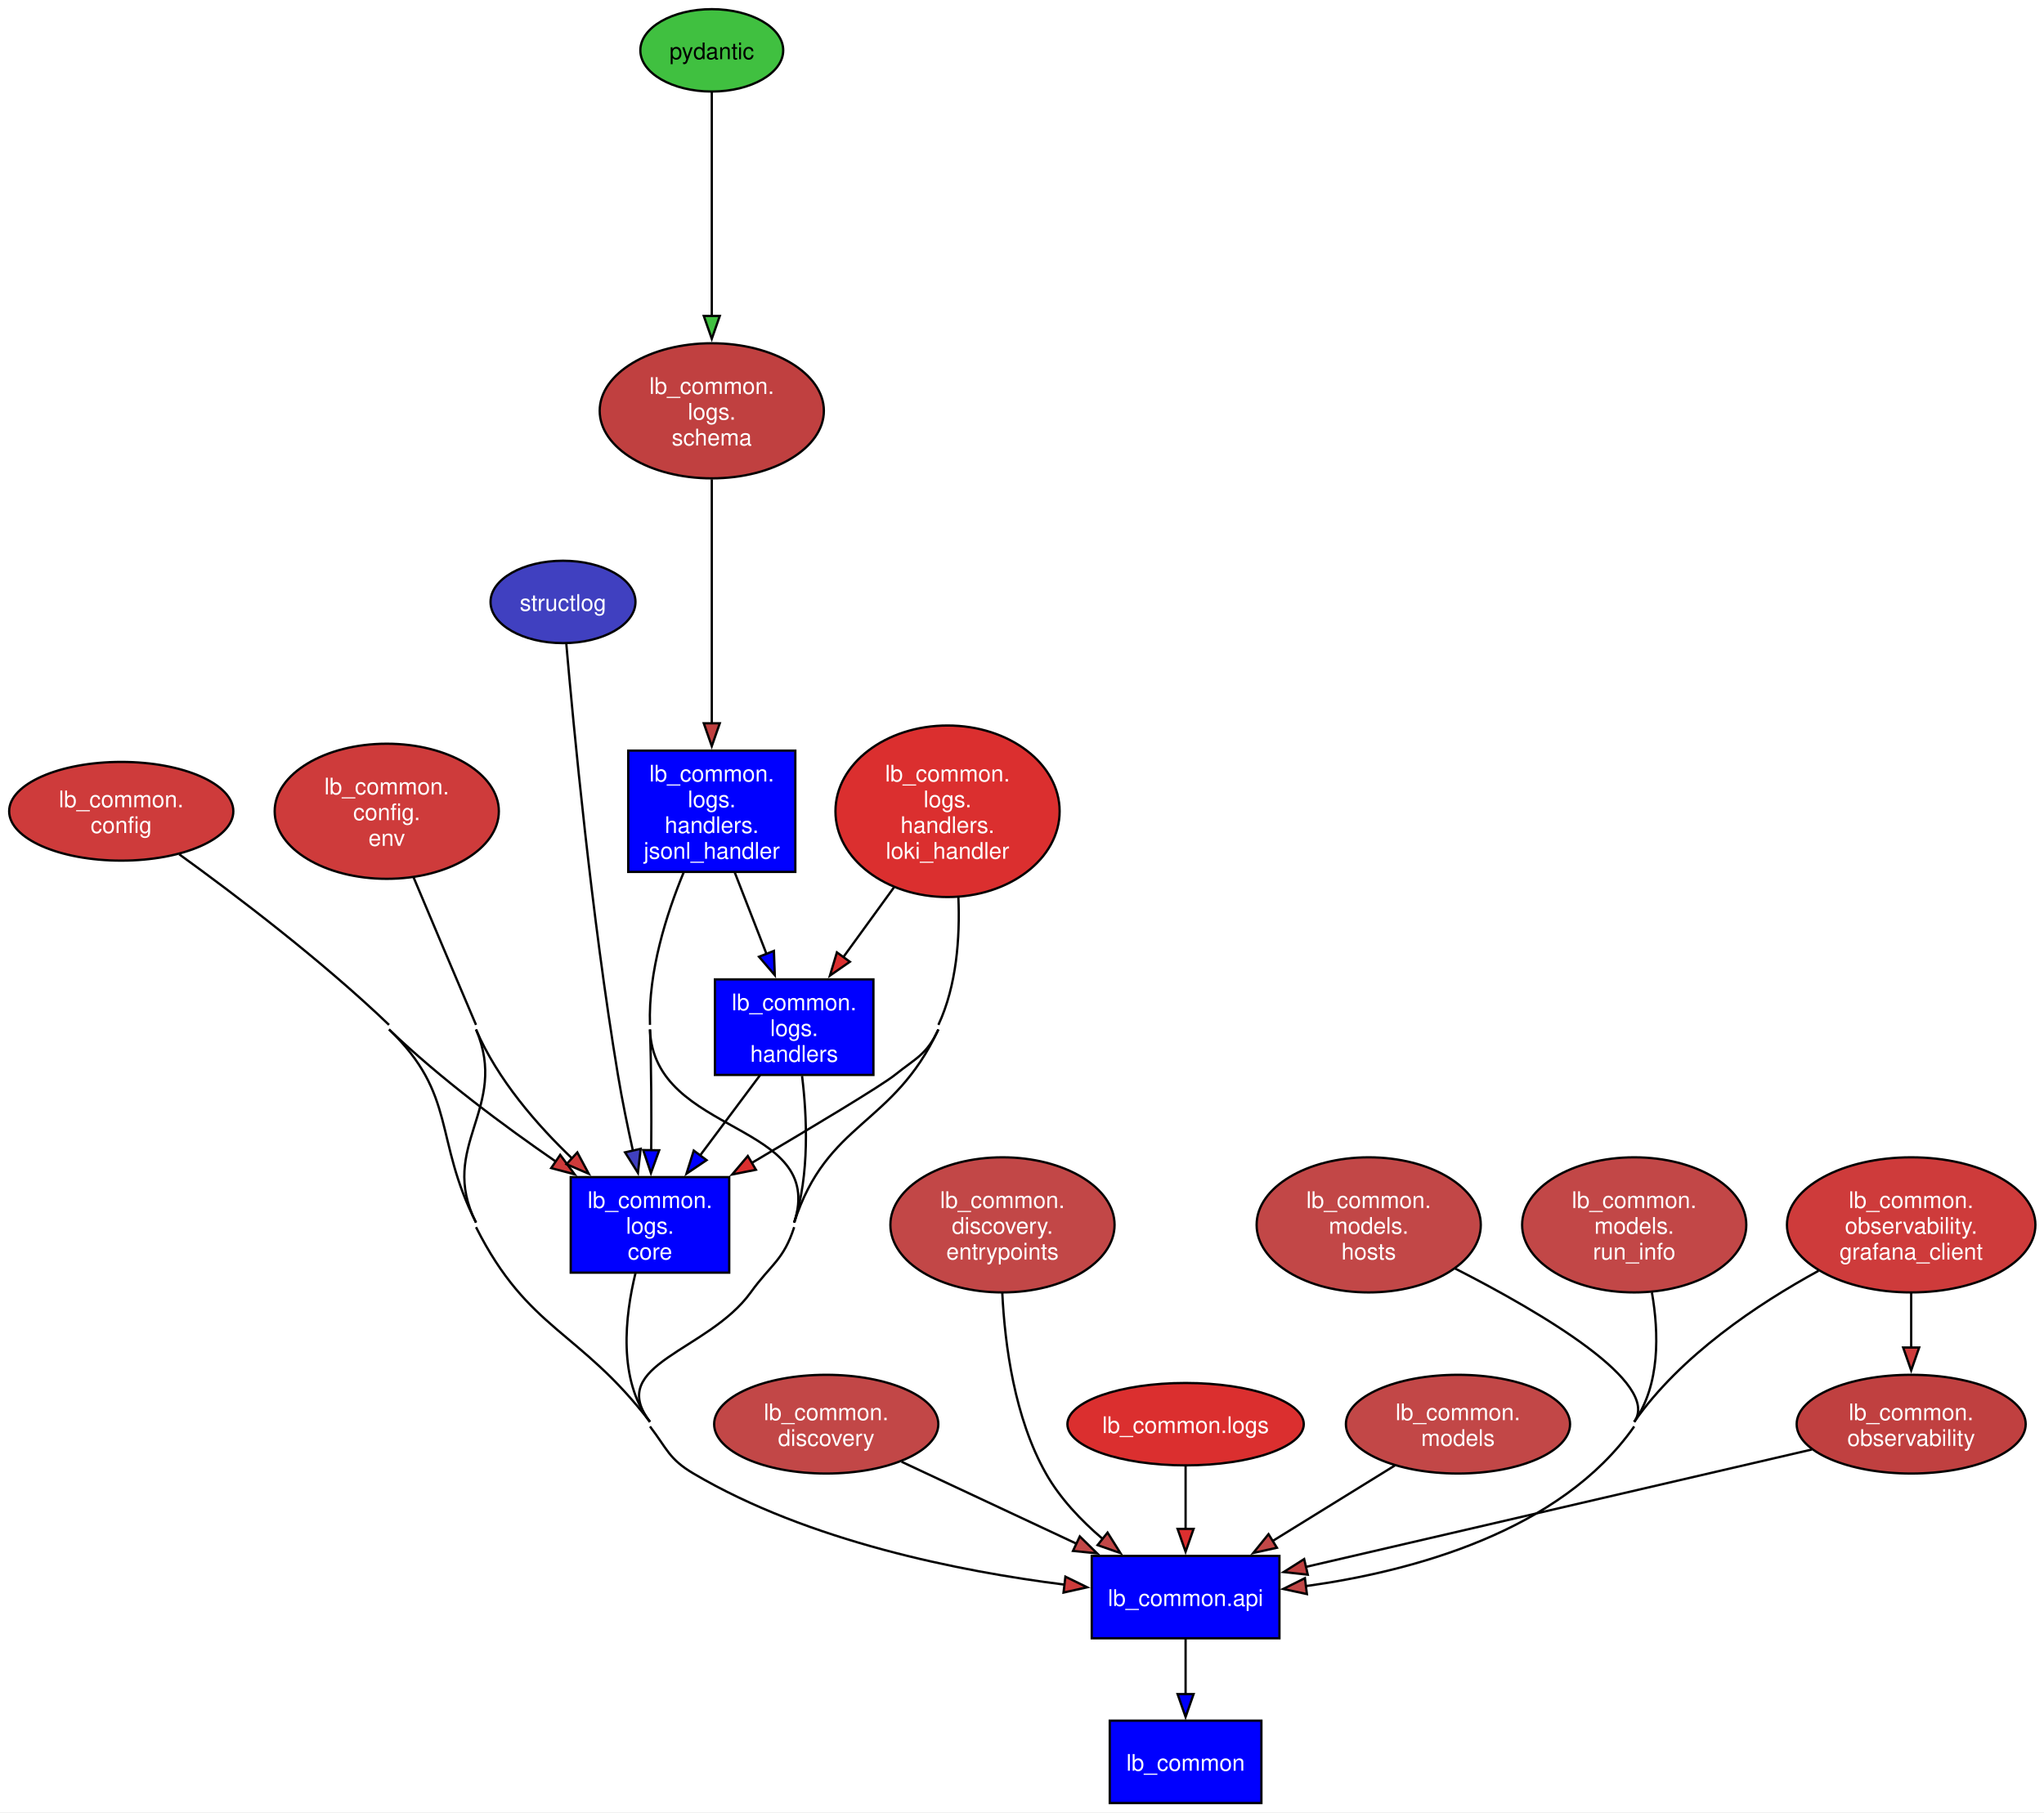
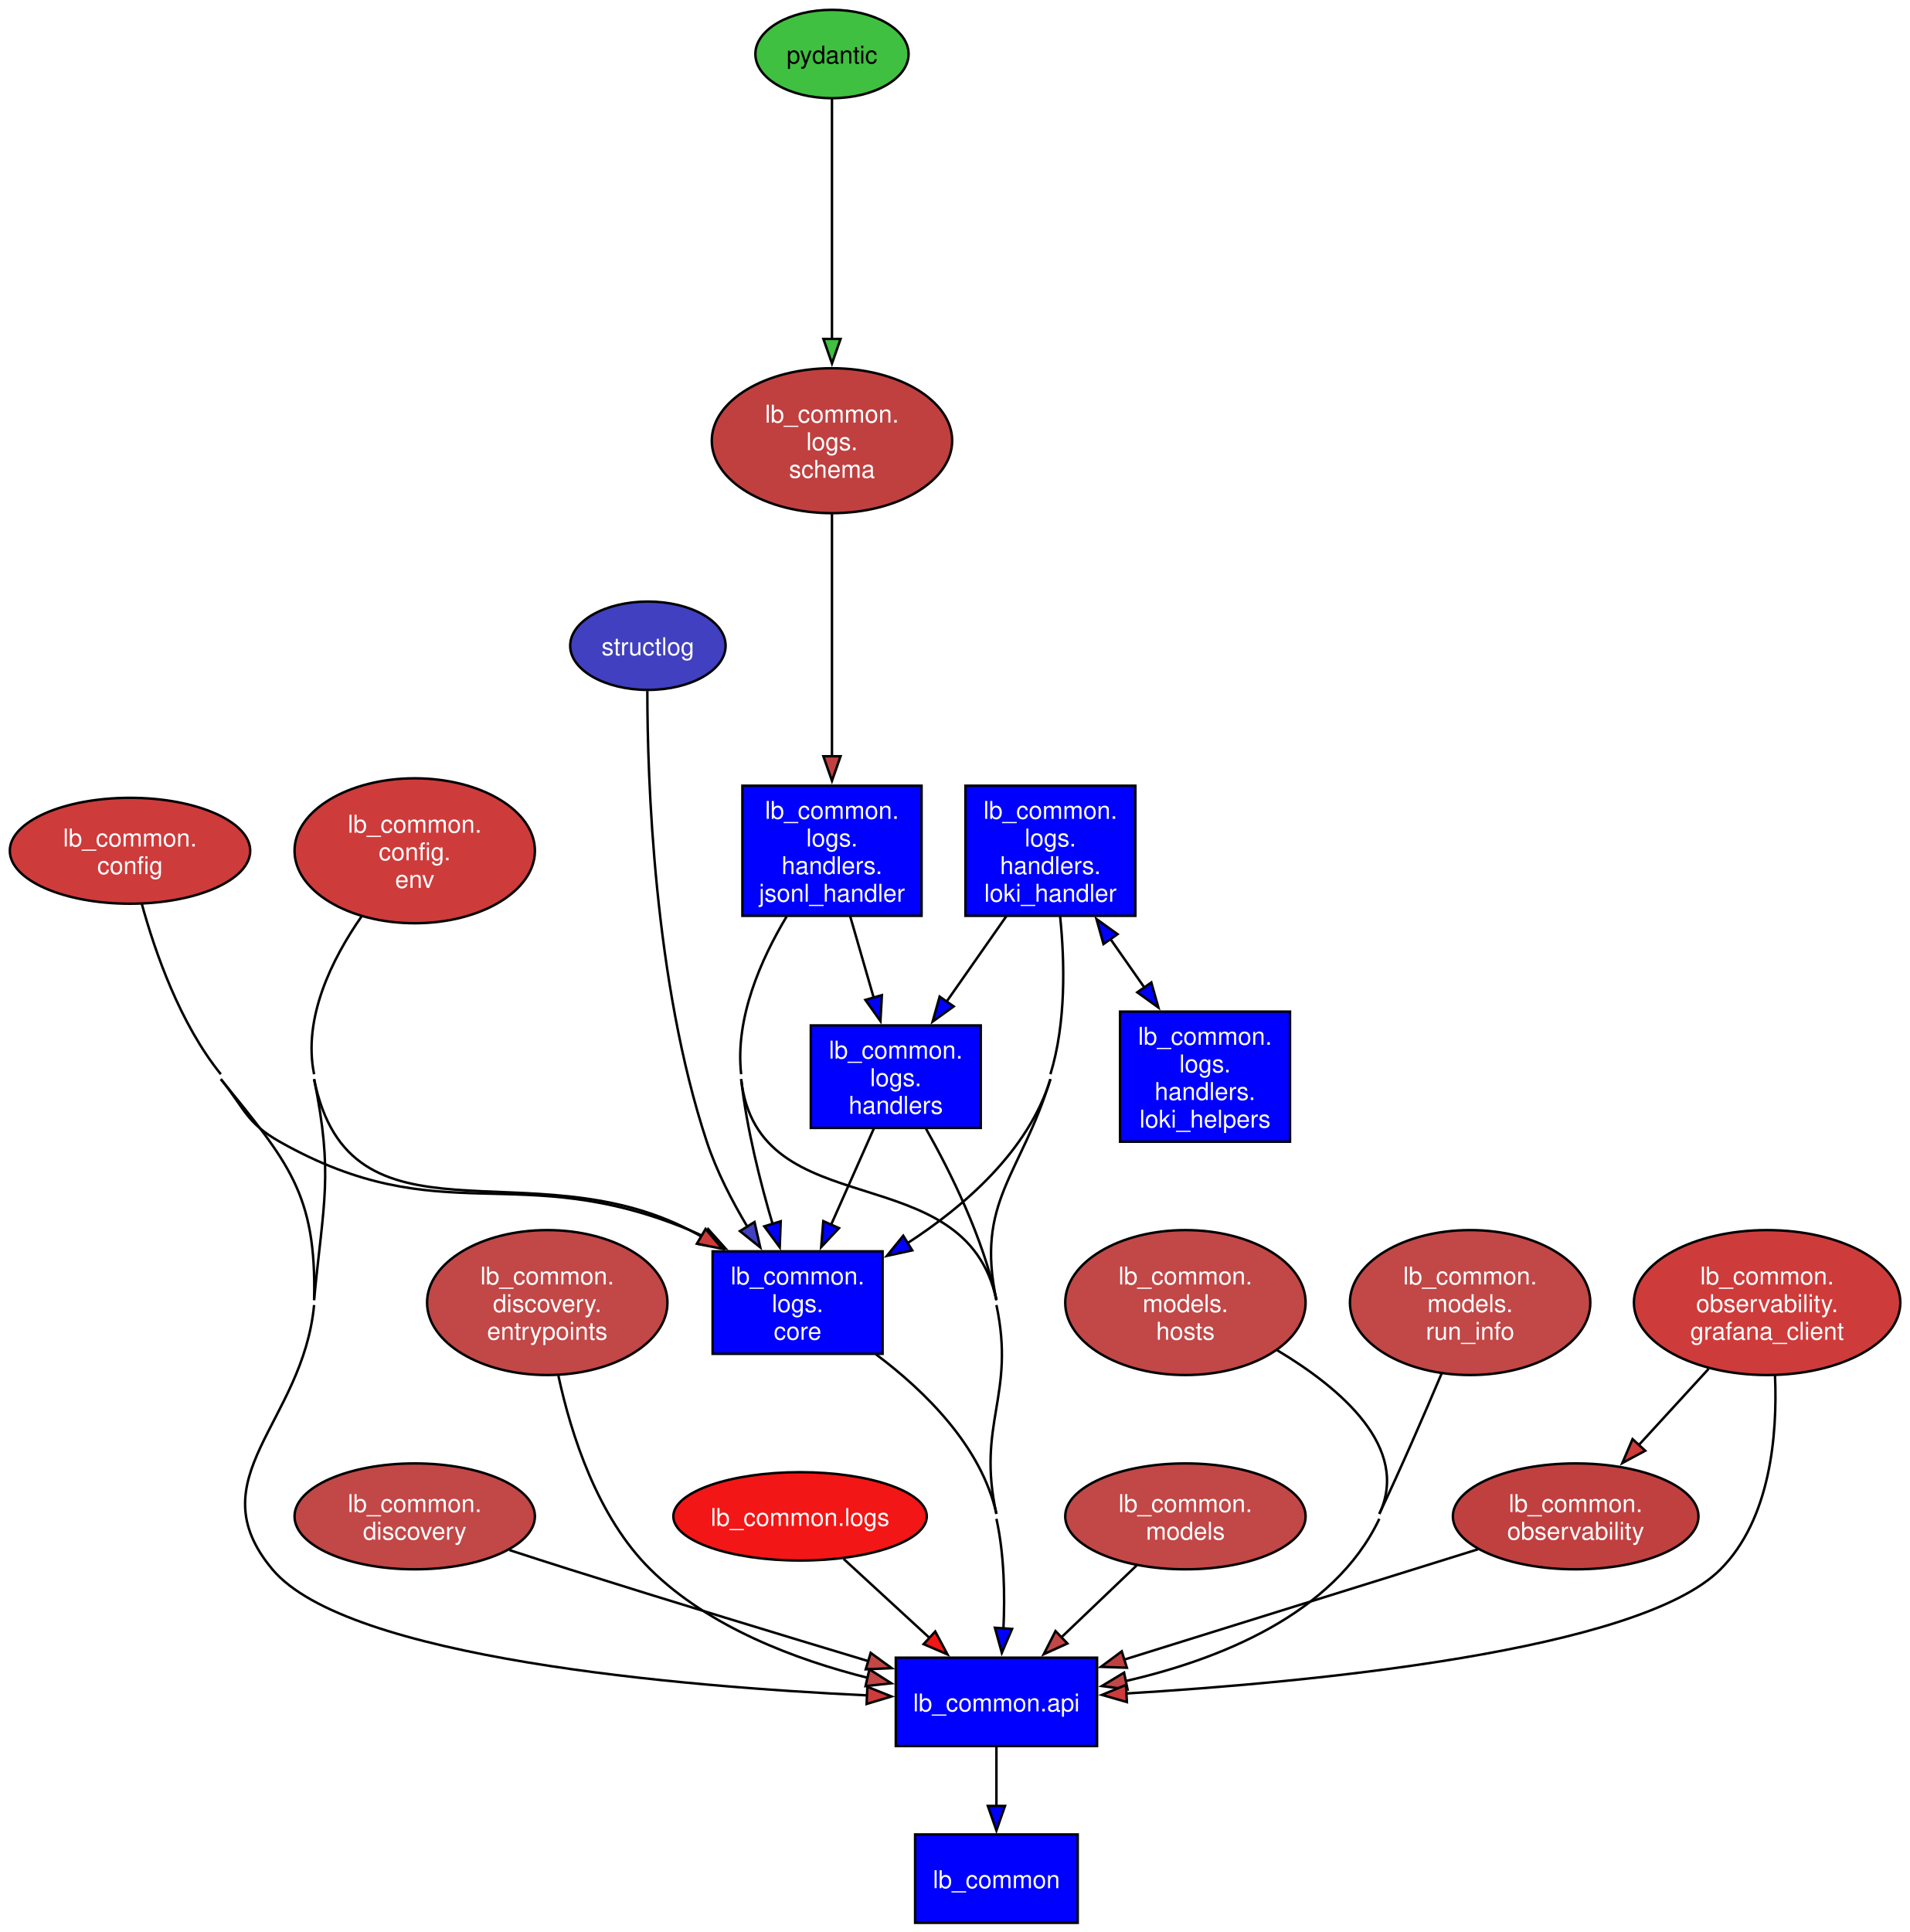
- <svg xmlns="http://www.w3.org/2000/svg" width="893pt" height="792pt" viewBox="0.00 0.00 893.00 792.00">
-   <g id="graph0" class="graph" transform="scale(1 1) rotate(0) translate(4 787.92)">
+ <svg xmlns="http://www.w3.org/2000/svg" width="778pt" height="787pt" viewBox="0.00 0.00 778.00 787.00">
+   <g id="graph0" class="graph" transform="scale(1 1) rotate(0) translate(4 783.26)">
    <style>.edge&gt;path:hover{stroke-width:8}</style>
-     <polygon fill="white" stroke="none" points="-4,4 -4,-787.92 889.24,-787.92 889.24,4 -4,4" />
+     <polygon fill="white" stroke="none" points="-4,4 -4,-783.26 774.24,-783.26 774.24,4 -4,4" />
    <g id="node1" class="node">
      <style>.edge&gt;path:hover{stroke-width:8}</style>
-       <polygon fill="blue" stroke="black" points="547.09,-36 480.84,-36 480.84,0 547.09,0 547.09,-36" />
-       <text xml:space="preserve" text-anchor="middle" x="513.97" y="-14.12" font-family="Helvetica,sans-Serif" font-size="10.00" fill="white">lb_common</text>
+       <polygon fill="blue" stroke="black" points="435.09,-36 368.84,-36 368.84,0 435.09,0 435.09,-36" />
+       <text xml:space="preserve" text-anchor="middle" x="401.97" y="-14.12" font-family="Helvetica,sans-Serif" font-size="10.00" fill="white">lb_common</text>
    </g>
    <g id="node2" class="node">
      <style>.edge&gt;path:hover{stroke-width:8}</style>
-       <polygon fill="blue" stroke="black" points="554.97,-108 472.97,-108 472.97,-72 554.97,-72 554.97,-108" />
-       <text xml:space="preserve" text-anchor="middle" x="513.97" y="-86.12" font-family="Helvetica,sans-Serif" font-size="10.00" fill="white">lb_common.api</text>
+       <polygon fill="blue" stroke="black" points="442.97,-108 360.97,-108 360.97,-72 442.97,-72 442.97,-108" />
+       <text xml:space="preserve" text-anchor="middle" x="401.97" y="-86.12" font-family="Helvetica,sans-Serif" font-size="10.00" fill="white">lb_common.api</text>
    </g>
    <g id="edge1" class="edge">
      <style>.edge&gt;path:hover{stroke-width:8}</style>
-       <path fill="none" stroke="black" d="M513.97,-71.7C513.97,-64.41 513.97,-55.73 513.97,-47.54" />
-       <polygon fill="blue" stroke="black" points="517.47,-47.62 513.97,-37.62 510.47,-47.62 517.47,-47.62" />
+       <path fill="none" stroke="black" d="M401.97,-71.7C401.97,-64.41 401.97,-55.73 401.97,-47.54" />
+       <polygon fill="blue" stroke="black" points="405.47,-47.62 401.97,-37.62 398.47,-47.62 405.47,-47.62" />
    </g>
    <g id="node3" class="node">
      <style>.edge&gt;path:hover{stroke-width:8}</style>
-       <ellipse fill="#ce3b3b" stroke="black" cx="48.97" cy="-433.4" rx="48.97" ry="21.57" />
-       <text xml:space="preserve" text-anchor="middle" x="48.97" y="-435.15" font-family="Helvetica,sans-Serif" font-size="10.00" fill="#ffffff">lb_common.</text>
-       <text xml:space="preserve" text-anchor="middle" x="48.97" y="-423.9" font-family="Helvetica,sans-Serif" font-size="10.00" fill="#ffffff">config</text>
+       <ellipse fill="#ce3b3b" stroke="black" cx="48.97" cy="-436.7" rx="48.97" ry="21.57" />
+       <text xml:space="preserve" text-anchor="middle" x="48.97" y="-438.45" font-family="Helvetica,sans-Serif" font-size="10.00" fill="#ffffff">lb_common.</text>
+       <text xml:space="preserve" text-anchor="middle" x="48.97" y="-427.2" font-family="Helvetica,sans-Serif" font-size="10.00" fill="#ffffff">config</text>
    </g>
    <g id="edge2" class="edge">
      <style>.edge&gt;path:hover{stroke-width:8}</style>
-       <path fill="none" stroke="black" d="M203.97,-251.66C226.79,-206.38 249.12,-206.81 279.97,-166.57" />
-       <path fill="none" stroke="black" d="M279.97,-164.57C287.54,-154.69 288.25,-150.33 298.97,-144 349.22,-114.33 415.46,-101.21 461.07,-95.45" />
-       <polygon fill="#ce3b3b" stroke="black" points="461.46,-98.93 470.98,-94.28 460.64,-91.98 461.46,-98.93" />
-       <path fill="none" stroke="black" d="M165.97,-338.05C195.67,-309.59 185.45,-290.39 203.97,-253.66" />
-       <path fill="none" stroke="black" d="M74.3,-414.6C98.8,-396.89 136.44,-368.34 165.97,-340.05" />
+       <path fill="none" stroke="black" d="M123.97,-251.66C119.41,-203.43 75.89,-181.16 106.97,-144 137.29,-107.74 273.14,-96.25 349.47,-92.64" />
+       <polygon fill="#ce3b3b" stroke="black" points="349.39,-96.15 359.22,-92.21 349.08,-89.15 349.39,-96.15" />
+       <path fill="none" stroke="black" d="M53.8,-414.98C59.15,-395.49 69.29,-366.31 85.97,-345.68" />
+       <path fill="none" stroke="black" d="M85.97,-343.68C113.27,-309.91 125.05,-297.07 123.97,-253.66" />
    </g>
    <g id="node8" class="node">
      <style>.edge&gt;path:hover{stroke-width:8}</style>
-       <polygon fill="blue" stroke="black" points="314.59,-273.53 245.34,-273.53 245.34,-231.78 314.59,-231.78 314.59,-273.53" />
-       <text xml:space="preserve" text-anchor="middle" x="279.97" y="-260.03" font-family="Helvetica,sans-Serif" font-size="10.00" fill="white">lb_common.</text>
-       <text xml:space="preserve" text-anchor="middle" x="279.97" y="-248.78" font-family="Helvetica,sans-Serif" font-size="10.00" fill="white">logs.</text>
-       <text xml:space="preserve" text-anchor="middle" x="279.97" y="-237.53" font-family="Helvetica,sans-Serif" font-size="10.00" fill="white">core</text>
+       <polygon fill="blue" stroke="black" points="355.59,-273.53 286.34,-273.53 286.34,-231.78 355.59,-231.78 355.59,-273.53" />
+       <text xml:space="preserve" text-anchor="middle" x="320.97" y="-260.03" font-family="Helvetica,sans-Serif" font-size="10.00" fill="white">lb_common.</text>
+       <text xml:space="preserve" text-anchor="middle" x="320.97" y="-248.78" font-family="Helvetica,sans-Serif" font-size="10.00" fill="white">logs.</text>
+       <text xml:space="preserve" text-anchor="middle" x="320.97" y="-237.53" font-family="Helvetica,sans-Serif" font-size="10.00" fill="white">core</text>
    </g>
    <g id="edge3" class="edge">
      <style>.edge&gt;path:hover{stroke-width:8}</style>
-       <path fill="none" stroke="black" d="M165.97,-338.05C188.37,-316.59 216.34,-295.81 238.96,-280.24" />
-       <polygon fill="#ce3b3b" stroke="black" points="240.74,-283.26 247.05,-274.75 236.81,-277.47 240.74,-283.26" />
+       <path fill="none" stroke="black" d="M85.97,-343.68C95.75,-331.57 96.41,-325.83 109.97,-318.18 176.08,-280.85 206.85,-311.3 276.97,-282.18 278.98,-281.34 281.01,-280.41 283.03,-279.41" />
+       <polygon fill="#ce3b3b" stroke="black" points="284.53,-282.57 291.6,-274.68 281.15,-276.44 284.53,-282.57" />
    </g>
    <g id="node4" class="node">
      <style>.edge&gt;path:hover{stroke-width:8}</style>
-       <ellipse fill="#ce3b3b" stroke="black" cx="164.97" cy="-433.4" rx="48.97" ry="29.52" />
-       <text xml:space="preserve" text-anchor="middle" x="164.97" y="-440.78" font-family="Helvetica,sans-Serif" font-size="10.00" fill="#ffffff">lb_common.</text>
-       <text xml:space="preserve" text-anchor="middle" x="164.97" y="-429.53" font-family="Helvetica,sans-Serif" font-size="10.00" fill="#ffffff">config.</text>
-       <text xml:space="preserve" text-anchor="middle" x="164.97" y="-418.28" font-family="Helvetica,sans-Serif" font-size="10.00" fill="#ffffff">env</text>
+       <ellipse fill="#ce3b3b" stroke="black" cx="164.97" cy="-436.7" rx="48.97" ry="29.52" />
+       <text xml:space="preserve" text-anchor="middle" x="164.97" y="-444.07" font-family="Helvetica,sans-Serif" font-size="10.00" fill="#ffffff">lb_common.</text>
+       <text xml:space="preserve" text-anchor="middle" x="164.97" y="-432.82" font-family="Helvetica,sans-Serif" font-size="10.00" fill="#ffffff">config.</text>
+       <text xml:space="preserve" text-anchor="middle" x="164.97" y="-421.57" font-family="Helvetica,sans-Serif" font-size="10.00" fill="#ffffff">env</text>
    </g>
    <g id="edge4" class="edge">
      <style>.edge&gt;path:hover{stroke-width:8}</style>
-       <path fill="none" stroke="black" d="M203.97,-338.05C218.68,-303.55 187.08,-287.15 203.97,-253.66" />
-       <path fill="none" stroke="black" d="M176.69,-404.5C184.41,-386.16 194.75,-361.66 203.97,-340.05" />
+       <path fill="none" stroke="black" d="M123.97,-343.68C131.92,-304.47 127.73,-293.49 123.97,-253.66" />
+       <path fill="none" stroke="black" d="M143.33,-409.99C131.19,-392.54 119.32,-368.57 123.97,-345.68" />
    </g>
    <g id="edge5" class="edge">
      <style>.edge&gt;path:hover{stroke-width:8}</style>
-       <path fill="none" stroke="black" d="M203.97,-338.05C213.26,-316.28 230.55,-296.36 246.3,-281.35" />
-       <polygon fill="#ce3b3b" stroke="black" points="248.23,-284.33 253.22,-274.99 243.49,-279.17 248.23,-284.33" />
+       <path fill="none" stroke="black" d="M123.97,-343.68C138.54,-271.85 211.92,-315.93 276.97,-282.18 278.63,-281.31 280.32,-280.4 282,-279.46" />
+       <polygon fill="#ce3b3b" stroke="black" points="283.48,-282.65 290.31,-274.56 279.92,-276.63 283.48,-282.65" />
    </g>
    <g id="node5" class="node">
      <style>.edge&gt;path:hover{stroke-width:8}</style>
-       <ellipse fill="#c24747" stroke="black" cx="356.97" cy="-165.57" rx="48.97" ry="21.57" />
-       <text xml:space="preserve" text-anchor="middle" x="356.97" y="-167.32" font-family="Helvetica,sans-Serif" font-size="10.00" fill="#ffffff">lb_common.</text>
-       <text xml:space="preserve" text-anchor="middle" x="356.97" y="-156.07" font-family="Helvetica,sans-Serif" font-size="10.00" fill="#ffffff">discovery</text>
+       <ellipse fill="#c24747" stroke="black" cx="164.97" cy="-165.57" rx="48.97" ry="21.57" />
+       <text xml:space="preserve" text-anchor="middle" x="164.97" y="-167.32" font-family="Helvetica,sans-Serif" font-size="10.00" fill="#ffffff">lb_common.</text>
+       <text xml:space="preserve" text-anchor="middle" x="164.97" y="-156.07" font-family="Helvetica,sans-Serif" font-size="10.00" fill="#ffffff">discovery</text>
    </g>
    <g id="edge6" class="edge">
      <style>.edge&gt;path:hover{stroke-width:8}</style>
-       <path fill="none" stroke="black" d="M389.88,-149.14C412.07,-138.75 441.69,-124.87 466.43,-113.28" />
-       <polygon fill="#c24747" stroke="black" points="467.75,-116.52 475.32,-109.11 464.78,-110.18 467.75,-116.52" />
+       <path fill="none" stroke="black" d="M203.58,-151.83C211.63,-149.21 220.07,-146.49 227.97,-144 268.86,-131.1 315.34,-116.97 349.96,-106.55" />
+       <polygon fill="#c24747" stroke="black" points="350.74,-109.97 359.31,-103.73 348.73,-103.26 350.74,-109.97" />
    </g>
    <g id="node6" class="node">
      <style>.edge&gt;path:hover{stroke-width:8}</style>
-       <ellipse fill="#c24747" stroke="black" cx="433.97" cy="-252.66" rx="48.97" ry="29.52" />
-       <text xml:space="preserve" text-anchor="middle" x="433.97" y="-260.03" font-family="Helvetica,sans-Serif" font-size="10.00" fill="#ffffff">lb_common.</text>
-       <text xml:space="preserve" text-anchor="middle" x="433.97" y="-248.78" font-family="Helvetica,sans-Serif" font-size="10.00" fill="#ffffff">discovery.</text>
-       <text xml:space="preserve" text-anchor="middle" x="433.97" y="-237.53" font-family="Helvetica,sans-Serif" font-size="10.00" fill="#ffffff">entrypoints</text>
+       <ellipse fill="#c24747" stroke="black" cx="218.97" cy="-252.66" rx="48.97" ry="29.52" />
+       <text xml:space="preserve" text-anchor="middle" x="218.97" y="-260.03" font-family="Helvetica,sans-Serif" font-size="10.00" fill="#ffffff">lb_common.</text>
+       <text xml:space="preserve" text-anchor="middle" x="218.97" y="-248.78" font-family="Helvetica,sans-Serif" font-size="10.00" fill="#ffffff">discovery.</text>
+       <text xml:space="preserve" text-anchor="middle" x="218.97" y="-237.53" font-family="Helvetica,sans-Serif" font-size="10.00" fill="#ffffff">entrypoints</text>
    </g>
    <g id="edge7" class="edge">
      <style>.edge&gt;path:hover{stroke-width:8}</style>
-       <path fill="none" stroke="black" d="M433.89,-222.93C435,-200.17 439.22,-168.28 452.97,-144 459.09,-133.17 468.29,-123.49 477.7,-115.46" />
-       <polygon fill="#c24747" stroke="black" points="479.88,-118.19 485.51,-109.22 475.52,-112.72 479.88,-118.19" />
+       <path fill="none" stroke="black" d="M223.49,-222.92C228.67,-198.92 239.41,-165.29 260.97,-144 284.89,-120.37 320.35,-107.11 349.72,-99.76" />
+       <polygon fill="#c24747" stroke="black" points="350.22,-103.24 359.17,-97.57 348.64,-96.42 350.22,-103.24" />
    </g>
    <g id="node7" class="node">
      <style>.edge&gt;path:hover{stroke-width:8}</style>
-       <ellipse fill="#db2f2f" stroke="black" cx="513.97" cy="-165.57" rx="51.63" ry="18" />
-       <text xml:space="preserve" text-anchor="middle" x="513.97" y="-161.69" font-family="Helvetica,sans-Serif" font-size="10.00" fill="#ffffff">lb_common.logs</text>
+       <ellipse fill="#f31616" stroke="black" cx="321.97" cy="-165.57" rx="51.63" ry="18" />
+       <text xml:space="preserve" text-anchor="middle" x="321.97" y="-161.69" font-family="Helvetica,sans-Serif" font-size="10.00" fill="#ffffff">lb_common.logs</text>
    </g>
    <g id="edge8" class="edge">
      <style>.edge&gt;path:hover{stroke-width:8}</style>
-       <path fill="none" stroke="black" d="M513.97,-147.13C513.97,-138.89 513.97,-128.83 513.97,-119.51" />
-       <polygon fill="#db2f2f" stroke="black" points="517.47,-119.82 513.97,-109.82 510.47,-119.82 517.47,-119.82" />
+       <path fill="none" stroke="black" d="M339.72,-148.24C349.99,-138.79 363.13,-126.71 374.69,-116.08" />
+       <polygon fill="#f31616" stroke="black" points="377.04,-118.68 382.03,-109.33 372.3,-113.52 377.04,-118.68" />
    </g>
    <g id="edge9" class="edge">
      <style>.edge&gt;path:hover{stroke-width:8}</style>
-       <path fill="none" stroke="black" d="M273.64,-231.58C269.05,-212.81 265.86,-184.97 279.97,-166.57" />
+       <path fill="none" stroke="black" d="M352.86,-231.6C372.83,-216.63 395.89,-194.05 401.97,-166.57" />
+       <path fill="none" stroke="black" d="M401.97,-164.57C405.19,-150 405.47,-133.42 404.82,-119.68" />
+       <polygon fill="blue" stroke="black" points="408.34,-119.72 404.17,-109.98 401.35,-120.2 408.34,-119.72" />
    </g>
    <g id="node9" class="node">
      <style>.edge&gt;path:hover{stroke-width:8}</style>
-       <polygon fill="blue" stroke="black" points="377.59,-359.93 308.34,-359.93 308.34,-318.18 377.59,-318.18 377.59,-359.93" />
-       <text xml:space="preserve" text-anchor="middle" x="342.97" y="-346.43" font-family="Helvetica,sans-Serif" font-size="10.00" fill="white">lb_common.</text>
-       <text xml:space="preserve" text-anchor="middle" x="342.97" y="-335.18" font-family="Helvetica,sans-Serif" font-size="10.00" fill="white">logs.</text>
-       <text xml:space="preserve" text-anchor="middle" x="342.97" y="-323.93" font-family="Helvetica,sans-Serif" font-size="10.00" fill="white">handlers</text>
+       <polygon fill="blue" stroke="black" points="395.59,-365.55 326.34,-365.55 326.34,-323.8 395.59,-323.8 395.59,-365.55" />
+       <text xml:space="preserve" text-anchor="middle" x="360.97" y="-352.05" font-family="Helvetica,sans-Serif" font-size="10.00" fill="white">lb_common.</text>
+       <text xml:space="preserve" text-anchor="middle" x="360.97" y="-340.8" font-family="Helvetica,sans-Serif" font-size="10.00" fill="white">logs.</text>
+       <text xml:space="preserve" text-anchor="middle" x="360.97" y="-329.55" font-family="Helvetica,sans-Serif" font-size="10.00" fill="white">handlers</text>
    </g>
    <g id="edge10" class="edge">
      <style>.edge&gt;path:hover{stroke-width:8}</style>
-       <path fill="none" stroke="black" d="M346.41,-317.73C348.56,-300.28 349.78,-274.7 342.97,-253.66" />
+       <path fill="none" stroke="black" d="M373.28,-323.47C383.28,-305.78 396.57,-279.02 401.97,-253.66" />
    </g>
    <g id="edge11" class="edge">
      <style>.edge&gt;path:hover{stroke-width:8}</style>
-       <path fill="none" stroke="black" d="M328.04,-318.05C320.17,-307.51 310.38,-294.39 301.68,-282.75" />
-       <polygon fill="blue" stroke="black" points="304.7,-280.94 295.91,-275.02 299.09,-285.13 304.7,-280.94" />
+       <path fill="none" stroke="black" d="M352.09,-323.7C346.95,-312.12 340.37,-297.31 334.58,-284.29" />
+       <polygon fill="blue" stroke="black" points="337.83,-282.99 330.57,-275.27 331.43,-285.83 337.83,-282.99" />
    </g>
    <g id="node10" class="node">
      <style>.edge&gt;path:hover{stroke-width:8}</style>
-       <polygon fill="blue" stroke="black" points="343.47,-459.9 270.47,-459.9 270.47,-406.9 343.47,-406.9 343.47,-459.9" />
-       <text xml:space="preserve" text-anchor="middle" x="306.97" y="-446.4" font-family="Helvetica,sans-Serif" font-size="10.00" fill="white">lb_common.</text>
-       <text xml:space="preserve" text-anchor="middle" x="306.97" y="-435.15" font-family="Helvetica,sans-Serif" font-size="10.00" fill="white">logs.</text>
-       <text xml:space="preserve" text-anchor="middle" x="306.97" y="-423.9" font-family="Helvetica,sans-Serif" font-size="10.00" fill="white">handlers.</text>
-       <text xml:space="preserve" text-anchor="middle" x="306.97" y="-412.65" font-family="Helvetica,sans-Serif" font-size="10.00" fill="white">jsonl_handler</text>
+       <polygon fill="blue" stroke="black" points="371.47,-463.2 298.47,-463.2 298.47,-410.2 371.47,-410.2 371.47,-463.2" />
+       <text xml:space="preserve" text-anchor="middle" x="334.97" y="-449.7" font-family="Helvetica,sans-Serif" font-size="10.00" fill="white">lb_common.</text>
+       <text xml:space="preserve" text-anchor="middle" x="334.97" y="-438.45" font-family="Helvetica,sans-Serif" font-size="10.00" fill="white">logs.</text>
+       <text xml:space="preserve" text-anchor="middle" x="334.97" y="-427.2" font-family="Helvetica,sans-Serif" font-size="10.00" fill="white">handlers.</text>
+       <text xml:space="preserve" text-anchor="middle" x="334.97" y="-415.95" font-family="Helvetica,sans-Serif" font-size="10.00" fill="white">jsonl_handler</text>
    </g>
    <g id="edge12" class="edge">
      <style>.edge&gt;path:hover{stroke-width:8}</style>
-       <path fill="none" stroke="black" d="M342.97,-251.66C338.28,-237.16 332.87,-235.49 323.97,-223.13 305.35,-197.29 260.59,-191.84 279.97,-166.57" />
-       <path fill="none" stroke="black" d="M279.97,-338.05C281.63,-291.27 357.39,-298.19 342.97,-253.66" />
+       <path fill="none" stroke="black" d="M401.97,-251.66C409.83,-214.67 393.8,-203.49 401.97,-166.57" />
+       <path fill="none" stroke="black" d="M297.97,-343.68C304.73,-282.92 389.25,-313.45 401.97,-253.66" />
    </g>
    <g id="edge13" class="edge">
      <style>.edge&gt;path:hover{stroke-width:8}</style>
-       <path fill="none" stroke="black" d="M294.69,-406.71C287.17,-388.49 279.14,-363.26 279.97,-340.05" />
-       <path fill="none" stroke="black" d="M279.97,-338.05C280.59,-320.55 280.63,-300.99 280.5,-285.11" />
-       <polygon fill="blue" stroke="black" points="284,-285.26 280.39,-275.3 277,-285.34 284,-285.26" />
+       <path fill="none" stroke="black" d="M316.52,-409.96C306.03,-392.5 295.42,-368.52 297.97,-345.68" />
+       <path fill="none" stroke="black" d="M297.97,-343.68C300.21,-323.56 305.78,-301.53 310.88,-284.3" />
+       <polygon fill="blue" stroke="black" points="314.09,-285.77 313.68,-275.18 307.39,-283.71 314.09,-285.77" />
    </g>
    <g id="edge14" class="edge">
      <style>.edge&gt;path:hover{stroke-width:8}</style>
-       <path fill="none" stroke="black" d="M317,-406.68C321.32,-395.6 326.4,-382.54 330.92,-370.94" />
-       <polygon fill="blue" stroke="black" points="334.12,-372.38 334.49,-361.79 327.6,-369.83 334.12,-372.38" />
+       <path fill="none" stroke="black" d="M342.35,-410.14C345.36,-399.73 348.86,-387.59 352.02,-376.67" />
+       <polygon fill="blue" stroke="black" points="355.31,-377.89 354.72,-367.32 348.58,-375.95 355.31,-377.89" />
    </g>
    <g id="node11" class="node">
      <style>.edge&gt;path:hover{stroke-width:8}</style>
-       <ellipse fill="#db2f2f" stroke="black" cx="409.97" cy="-433.4" rx="48.97" ry="37.48" />
-       <text xml:space="preserve" text-anchor="middle" x="409.97" y="-446.4" font-family="Helvetica,sans-Serif" font-size="10.00" fill="#ffffff">lb_common.</text>
-       <text xml:space="preserve" text-anchor="middle" x="409.97" y="-435.15" font-family="Helvetica,sans-Serif" font-size="10.00" fill="#ffffff">logs.</text>
-       <text xml:space="preserve" text-anchor="middle" x="409.97" y="-423.9" font-family="Helvetica,sans-Serif" font-size="10.00" fill="#ffffff">handlers.</text>
-       <text xml:space="preserve" text-anchor="middle" x="409.97" y="-412.65" font-family="Helvetica,sans-Serif" font-size="10.00" fill="#ffffff">loki_handler</text>
+       <polygon fill="blue" stroke="black" points="458.59,-463.2 389.34,-463.2 389.34,-410.2 458.59,-410.2 458.59,-463.2" />
+       <text xml:space="preserve" text-anchor="middle" x="423.97" y="-449.7" font-family="Helvetica,sans-Serif" font-size="10.00" fill="white">lb_common.</text>
+       <text xml:space="preserve" text-anchor="middle" x="423.97" y="-438.45" font-family="Helvetica,sans-Serif" font-size="10.00" fill="white">logs.</text>
+       <text xml:space="preserve" text-anchor="middle" x="423.97" y="-427.2" font-family="Helvetica,sans-Serif" font-size="10.00" fill="white">handlers.</text>
+       <text xml:space="preserve" text-anchor="middle" x="423.97" y="-415.95" font-family="Helvetica,sans-Serif" font-size="10.00" fill="white">loki_handler</text>
    </g>
    <g id="edge15" class="edge">
      <style>.edge&gt;path:hover{stroke-width:8}</style>
-       <path fill="none" stroke="black" d="M405.97,-338.05C386.19,-295.63 357.39,-298.19 342.97,-253.66" />
+       <path fill="none" stroke="black" d="M423.97,-343.68C411.86,-304.31 393.4,-293.94 401.97,-253.66" />
    </g>
    <g id="edge16" class="edge">
      <style>.edge&gt;path:hover{stroke-width:8}</style>
-       <path fill="none" stroke="black" d="M405.97,-338.05C400.8,-326.98 396.51,-325.82 386.97,-318.18 381.18,-313.54 351.06,-295.46 324.24,-279.61" />
-       <polygon fill="#db2f2f" stroke="black" points="326.26,-276.74 315.87,-274.67 322.71,-282.76 326.26,-276.74" />
-       <path fill="none" stroke="black" d="M414.71,-395.79C415.44,-378.18 413.97,-357.22 405.97,-340.05" />
+       <path fill="none" stroke="black" d="M423.97,-343.68C415.01,-314.55 389.15,-292 365.59,-276.76" />
+       <polygon fill="blue" stroke="black" points="367.67,-273.93 357.32,-271.67 364,-279.89 367.67,-273.93" />
+       <path fill="none" stroke="black" d="M427.93,-409.88C429.8,-391.55 430.4,-366.59 423.97,-345.68" />
    </g>
    <g id="edge17" class="edge">
      <style>.edge&gt;path:hover{stroke-width:8}</style>
-       <path fill="none" stroke="black" d="M386.53,-400.1C379.35,-390.19 371.47,-379.35 364.42,-369.63" />
-       <polygon fill="#db2f2f" stroke="black" points="367.3,-367.63 358.59,-361.59 361.63,-371.74 367.3,-367.63" />
+       <path fill="none" stroke="black" d="M406.08,-410.14C398.41,-399.18 389.4,-386.31 381.46,-374.96" />
+       <polygon fill="blue" stroke="black" points="384.56,-373.29 375.96,-367.1 378.83,-377.3 384.56,-373.29" />
    </g>
    <g id="node12" class="node">
      <style>.edge&gt;path:hover{stroke-width:8}</style>
-       <ellipse fill="#c04040" stroke="black" cx="306.97" cy="-608.4" rx="48.97" ry="29.52" />
-       <text xml:space="preserve" text-anchor="middle" x="306.97" y="-615.78" font-family="Helvetica,sans-Serif" font-size="10.00" fill="#ffffff">lb_common.</text>
-       <text xml:space="preserve" text-anchor="middle" x="306.97" y="-604.53" font-family="Helvetica,sans-Serif" font-size="10.00" fill="#ffffff">logs.</text>
-       <text xml:space="preserve" text-anchor="middle" x="306.97" y="-593.28" font-family="Helvetica,sans-Serif" font-size="10.00" fill="#ffffff">schema</text>
+       <polygon fill="blue" stroke="black" points="521.59,-371.18 452.34,-371.18 452.34,-318.18 521.59,-318.18 521.59,-371.18" />
+       <text xml:space="preserve" text-anchor="middle" x="486.97" y="-357.68" font-family="Helvetica,sans-Serif" font-size="10.00" fill="white">lb_common.</text>
+       <text xml:space="preserve" text-anchor="middle" x="486.97" y="-346.43" font-family="Helvetica,sans-Serif" font-size="10.00" fill="white">logs.</text>
+       <text xml:space="preserve" text-anchor="middle" x="486.97" y="-335.18" font-family="Helvetica,sans-Serif" font-size="10.00" fill="white">handlers.</text>
+       <text xml:space="preserve" text-anchor="middle" x="486.97" y="-323.93" font-family="Helvetica,sans-Serif" font-size="10.00" fill="white">loki_helpers</text>
    </g>
    <g id="edge18" class="edge">
      <style>.edge&gt;path:hover{stroke-width:8}</style>
-       <path fill="none" stroke="black" d="M306.97,-578.45C306.97,-549.06 306.97,-503.46 306.97,-471.46" />
-       <polygon fill="#c04040" stroke="black" points="310.47,-471.85 306.97,-461.85 303.47,-471.85 310.47,-471.85" />
+       <path fill="none" stroke="black" d="M448.43,-400.74C452.99,-394.22 457.76,-387.41 462.32,-380.89" />
+       <polygon fill="blue" stroke="black" points="445.59,-398.7 442.72,-408.9 451.32,-402.72 445.59,-398.7" />
+       <polygon fill="blue" stroke="black" points="465.08,-383.05 467.95,-372.85 459.35,-379.04 465.08,-383.05" />
    </g>
    <g id="node13" class="node">
      <style>.edge&gt;path:hover{stroke-width:8}</style>
-       <ellipse fill="#c24747" stroke="black" cx="632.97" cy="-165.57" rx="48.97" ry="21.57" />
-       <text xml:space="preserve" text-anchor="middle" x="632.97" y="-167.32" font-family="Helvetica,sans-Serif" font-size="10.00" fill="#ffffff">lb_common.</text>
-       <text xml:space="preserve" text-anchor="middle" x="632.97" y="-156.07" font-family="Helvetica,sans-Serif" font-size="10.00" fill="#ffffff">models</text>
-     </g>
-     <g id="edge19" class="edge">
-       <style>.edge&gt;path:hover{stroke-width:8}</style>
-       <path fill="none" stroke="black" d="M605.37,-147.5C589.38,-137.62 569.03,-125.04 551.59,-114.26" />
-       <polygon fill="#c24747" stroke="black" points="553.88,-111.56 543.53,-109.28 550.2,-117.51 553.88,-111.56" />
+       <ellipse fill="#c04040" stroke="black" cx="334.97" cy="-603.74" rx="48.97" ry="29.52" />
+       <text xml:space="preserve" text-anchor="middle" x="334.97" y="-611.12" font-family="Helvetica,sans-Serif" font-size="10.00" fill="#ffffff">lb_common.</text>
+       <text xml:space="preserve" text-anchor="middle" x="334.97" y="-599.87" font-family="Helvetica,sans-Serif" font-size="10.00" fill="#ffffff">logs.</text>
+       <text xml:space="preserve" text-anchor="middle" x="334.97" y="-588.62" font-family="Helvetica,sans-Serif" font-size="10.00" fill="#ffffff">schema</text>
+     </g>
+     <g id="edge20" class="edge">
+       <style>.edge&gt;path:hover{stroke-width:8}</style>
+       <path fill="none" stroke="black" d="M334.97,-573.99C334.97,-546.52 334.97,-504.95 334.97,-474.95" />
+       <polygon fill="#c04040" stroke="black" points="338.47,-475.19 334.97,-465.19 331.47,-475.19 338.47,-475.19" />
    </g>
    <g id="node14" class="node">
      <style>.edge&gt;path:hover{stroke-width:8}</style>
-       <ellipse fill="#c24747" stroke="black" cx="593.97" cy="-252.66" rx="48.97" ry="29.52" />
-       <text xml:space="preserve" text-anchor="middle" x="593.97" y="-260.03" font-family="Helvetica,sans-Serif" font-size="10.00" fill="#ffffff">lb_common.</text>
-       <text xml:space="preserve" text-anchor="middle" x="593.97" y="-248.78" font-family="Helvetica,sans-Serif" font-size="10.00" fill="#ffffff">models.</text>
-       <text xml:space="preserve" text-anchor="middle" x="593.97" y="-237.53" font-family="Helvetica,sans-Serif" font-size="10.00" fill="#ffffff">hosts</text>
-     </g>
-     <g id="edge20" class="edge">
-       <style>.edge&gt;path:hover{stroke-width:8}</style>
-       <path fill="none" stroke="black" d="M709.97,-164.57C677.68,-118.46 612.72,-101.21 566.44,-94.79" />
-       <polygon fill="#c24747" stroke="black" points="566.97,-91.32 556.61,-93.56 566.1,-98.27 566.97,-91.32" />
-       <path fill="none" stroke="black" d="M631.65,-233.62C669.87,-214.1 721.82,-183.5 709.97,-166.57" />
+       <ellipse fill="#c24747" stroke="black" cx="478.97" cy="-165.57" rx="48.97" ry="21.57" />
+       <text xml:space="preserve" text-anchor="middle" x="478.97" y="-167.32" font-family="Helvetica,sans-Serif" font-size="10.00" fill="#ffffff">lb_common.</text>
+       <text xml:space="preserve" text-anchor="middle" x="478.97" y="-156.07" font-family="Helvetica,sans-Serif" font-size="10.00" fill="#ffffff">models</text>
+     </g>
+     <g id="edge21" class="edge">
+       <style>.edge&gt;path:hover{stroke-width:8}</style>
+       <path fill="none" stroke="black" d="M459.14,-145.62C449.74,-136.64 438.38,-125.79 428.27,-116.13" />
+       <polygon fill="#c24747" stroke="black" points="430.89,-113.79 421.24,-109.41 426.05,-118.85 430.89,-113.79" />
    </g>
    <g id="node15" class="node">
      <style>.edge&gt;path:hover{stroke-width:8}</style>
-       <ellipse fill="#c24747" stroke="black" cx="709.97" cy="-252.66" rx="48.97" ry="29.52" />
-       <text xml:space="preserve" text-anchor="middle" x="709.97" y="-260.03" font-family="Helvetica,sans-Serif" font-size="10.00" fill="#ffffff">lb_common.</text>
-       <text xml:space="preserve" text-anchor="middle" x="709.97" y="-248.78" font-family="Helvetica,sans-Serif" font-size="10.00" fill="#ffffff">models.</text>
-       <text xml:space="preserve" text-anchor="middle" x="709.97" y="-237.53" font-family="Helvetica,sans-Serif" font-size="10.00" fill="#ffffff">run_info</text>
-     </g>
-     <g id="edge21" class="edge">
-       <style>.edge&gt;path:hover{stroke-width:8}</style>
-       <path fill="none" stroke="black" d="M717.7,-223.15C720.79,-205.33 721.32,-182.78 709.97,-166.57" />
+       <ellipse fill="#c24747" stroke="black" cx="478.97" cy="-252.66" rx="48.97" ry="29.52" />
+       <text xml:space="preserve" text-anchor="middle" x="478.97" y="-260.03" font-family="Helvetica,sans-Serif" font-size="10.00" fill="#ffffff">lb_common.</text>
+       <text xml:space="preserve" text-anchor="middle" x="478.97" y="-248.78" font-family="Helvetica,sans-Serif" font-size="10.00" fill="#ffffff">models.</text>
+       <text xml:space="preserve" text-anchor="middle" x="478.97" y="-237.53" font-family="Helvetica,sans-Serif" font-size="10.00" fill="#ffffff">hosts</text>
+     </g>
+     <g id="edge22" class="edge">
+       <style>.edge&gt;path:hover{stroke-width:8}</style>
+       <path fill="none" stroke="black" d="M557.97,-164.57C539.45,-125.39 492.02,-107 454.28,-98.41" />
+       <polygon fill="#c24747" stroke="black" points="455.41,-95.07 444.9,-96.45 453.98,-101.92 455.41,-95.07" />
+       <path fill="none" stroke="black" d="M516.36,-233.24C542.51,-217.6 570.67,-193.45 557.97,-166.57" />
    </g>
    <g id="node16" class="node">
      <style>.edge&gt;path:hover{stroke-width:8}</style>
-       <ellipse fill="#c04040" stroke="black" cx="830.97" cy="-165.57" rx="50.03" ry="21.57" />
-       <text xml:space="preserve" text-anchor="middle" x="830.97" y="-167.32" font-family="Helvetica,sans-Serif" font-size="10.00" fill="#ffffff">lb_common.</text>
-       <text xml:space="preserve" text-anchor="middle" x="830.97" y="-156.07" font-family="Helvetica,sans-Serif" font-size="10.00" fill="#ffffff">observability</text>
-     </g>
-     <g id="edge22" class="edge">
-       <style>.edge&gt;path:hover{stroke-width:8}</style>
-       <path fill="none" stroke="black" d="M787.55,-154.49C729.93,-141.12 628.26,-117.53 566.41,-103.17" />
-       <polygon fill="#c04040" stroke="black" points="567.35,-99.8 556.82,-100.95 565.77,-106.62 567.35,-99.8" />
+       <ellipse fill="#c24747" stroke="black" cx="594.97" cy="-252.66" rx="48.97" ry="29.52" />
+       <text xml:space="preserve" text-anchor="middle" x="594.97" y="-260.03" font-family="Helvetica,sans-Serif" font-size="10.00" fill="#ffffff">lb_common.</text>
+       <text xml:space="preserve" text-anchor="middle" x="594.97" y="-248.78" font-family="Helvetica,sans-Serif" font-size="10.00" fill="#ffffff">models.</text>
+       <text xml:space="preserve" text-anchor="middle" x="594.97" y="-237.53" font-family="Helvetica,sans-Serif" font-size="10.00" fill="#ffffff">run_info</text>
+     </g>
+     <g id="edge23" class="edge">
+       <style>.edge&gt;path:hover{stroke-width:8}</style>
+       <path fill="none" stroke="black" d="M583.4,-223.87C576.32,-207.15 566.92,-185.5 557.97,-166.57" />
    </g>
    <g id="node17" class="node">
      <style>.edge&gt;path:hover{stroke-width:8}</style>
-       <ellipse fill="#ce3b3b" stroke="black" cx="830.97" cy="-252.66" rx="54.27" ry="29.52" />
-       <text xml:space="preserve" text-anchor="middle" x="830.97" y="-260.03" font-family="Helvetica,sans-Serif" font-size="10.00" fill="#ffffff">lb_common.</text>
-       <text xml:space="preserve" text-anchor="middle" x="830.97" y="-248.78" font-family="Helvetica,sans-Serif" font-size="10.00" fill="#ffffff">observability.</text>
-       <text xml:space="preserve" text-anchor="middle" x="830.97" y="-237.53" font-family="Helvetica,sans-Serif" font-size="10.00" fill="#ffffff">grafana_client</text>
-     </g>
-     <g id="edge23" class="edge">
-       <style>.edge&gt;path:hover{stroke-width:8}</style>
-       <path fill="none" stroke="black" d="M790.5,-232.59C763.87,-218.05 730.3,-195.6 709.97,-166.57" />
+       <ellipse fill="#c04040" stroke="black" cx="637.97" cy="-165.57" rx="50.03" ry="21.57" />
+       <text xml:space="preserve" text-anchor="middle" x="637.97" y="-167.32" font-family="Helvetica,sans-Serif" font-size="10.00" fill="#ffffff">lb_common.</text>
+       <text xml:space="preserve" text-anchor="middle" x="637.97" y="-156.07" font-family="Helvetica,sans-Serif" font-size="10.00" fill="#ffffff">observability</text>
    </g>
    <g id="edge24" class="edge">
      <style>.edge&gt;path:hover{stroke-width:8}</style>
-       <path fill="none" stroke="black" d="M830.97,-222.85C830.97,-215.16 830.97,-206.81 830.97,-198.95" />
-       <polygon fill="#ce3b3b" stroke="black" points="834.47,-199.06 830.97,-189.06 827.47,-199.06 834.47,-199.06" />
+       <path fill="none" stroke="black" d="M598.2,-152.17C558.56,-139.81 497.49,-120.78 454.02,-107.22" />
+       <polygon fill="#c04040" stroke="black" points="455.12,-103.9 444.53,-104.27 453.04,-110.59 455.12,-103.9" />
    </g>
    <g id="node18" class="node">
      <style>.edge&gt;path:hover{stroke-width:8}</style>
-       <ellipse fill="#40c040" stroke="black" cx="306.97" cy="-765.92" rx="31.21" ry="18" />
-       <text xml:space="preserve" text-anchor="middle" x="306.97" y="-762.05" font-family="Helvetica,sans-Serif" font-size="10.00" fill="#000000">pydantic</text>
+       <ellipse fill="#ce3b3b" stroke="black" cx="715.97" cy="-252.66" rx="54.27" ry="29.52" />
+       <text xml:space="preserve" text-anchor="middle" x="715.97" y="-260.03" font-family="Helvetica,sans-Serif" font-size="10.00" fill="#ffffff">lb_common.</text>
+       <text xml:space="preserve" text-anchor="middle" x="715.97" y="-248.78" font-family="Helvetica,sans-Serif" font-size="10.00" fill="#ffffff">observability.</text>
+       <text xml:space="preserve" text-anchor="middle" x="715.97" y="-237.53" font-family="Helvetica,sans-Serif" font-size="10.00" fill="#ffffff">grafana_client</text>
    </g>
    <g id="edge25" class="edge">
      <style>.edge&gt;path:hover{stroke-width:8}</style>
-       <path fill="none" stroke="black" d="M306.97,-747.69C306.97,-724.16 306.97,-681.29 306.97,-649.5" />
-       <polygon fill="#40c040" stroke="black" points="310.47,-649.86 306.97,-639.86 303.47,-649.86 310.47,-649.86" />
+       <path fill="none" stroke="black" d="M719.19,-222.9C720.21,-198.55 717.33,-164.43 696.97,-144 663.73,-110.66 530.08,-97.97 454.58,-93.4" />
+       <polygon fill="#ce3b3b" stroke="black" points="455.13,-89.92 444.95,-92.84 454.73,-96.91 455.13,-89.92" />
+     </g>
+     <g id="edge26" class="edge">
+       <style>.edge&gt;path:hover{stroke-width:8}</style>
+       <path fill="none" stroke="black" d="M692.14,-225.66C683.13,-215.84 672.84,-204.61 663.67,-194.6" />
+       <polygon fill="#ce3b3b" stroke="black" points="666.31,-192.31 656.98,-187.3 661.15,-197.04 666.31,-192.31" />
    </g>
    <g id="node19" class="node">
      <style>.edge&gt;path:hover{stroke-width:8}</style>
-       <ellipse fill="#4040c0" stroke="black" cx="241.97" cy="-524.88" rx="31.66" ry="18" />
-       <text xml:space="preserve" text-anchor="middle" x="241.97" y="-521.01" font-family="Helvetica,sans-Serif" font-size="10.00" fill="#ffffff">structlog</text>
-     </g>
-     <g id="edge26" class="edge">
-       <style>.edge&gt;path:hover{stroke-width:8}</style>
-       <path fill="none" stroke="black" d="M243.42,-506.46C246.52,-470.91 254.43,-387.51 265.97,-318.18 267.77,-307.33 270.19,-295.56 272.51,-285.07" />
-       <polygon fill="#4040c0" stroke="black" points="275.91,-285.9 274.71,-275.38 269.08,-284.35 275.91,-285.9" />
+       <ellipse fill="#40c040" stroke="black" cx="334.97" cy="-761.26" rx="31.21" ry="18" />
+       <text xml:space="preserve" text-anchor="middle" x="334.97" y="-757.39" font-family="Helvetica,sans-Serif" font-size="10.00" fill="#000000">pydantic</text>
+     </g>
+     <g id="edge27" class="edge">
+       <style>.edge&gt;path:hover{stroke-width:8}</style>
+       <path fill="none" stroke="black" d="M334.97,-743.03C334.97,-719.5 334.97,-676.63 334.97,-644.84" />
+       <polygon fill="#40c040" stroke="black" points="338.47,-645.2 334.97,-635.2 331.47,-645.2 338.47,-645.2" />
+     </g>
+     <g id="node20" class="node">
+       <style>.edge&gt;path:hover{stroke-width:8}</style>
+       <ellipse fill="#4040c0" stroke="black" cx="259.97" cy="-520.22" rx="31.66" ry="18" />
+       <text xml:space="preserve" text-anchor="middle" x="259.97" y="-516.35" font-family="Helvetica,sans-Serif" font-size="10.00" fill="#ffffff">structlog</text>
+     </g>
+     <g id="edge28" class="edge">
+       <style>.edge&gt;path:hover{stroke-width:8}</style>
+       <path fill="none" stroke="black" d="M259.74,-501.77C259.76,-466.26 262.37,-383.41 283.97,-318.18 287.93,-306.19 294.27,-293.95 300.58,-283.4" />
+       <polygon fill="#4040c0" stroke="black" points="303.41,-285.48 305.75,-275.15 297.47,-281.77 303.41,-285.48" />
    </g>
  </g>
</svg>
